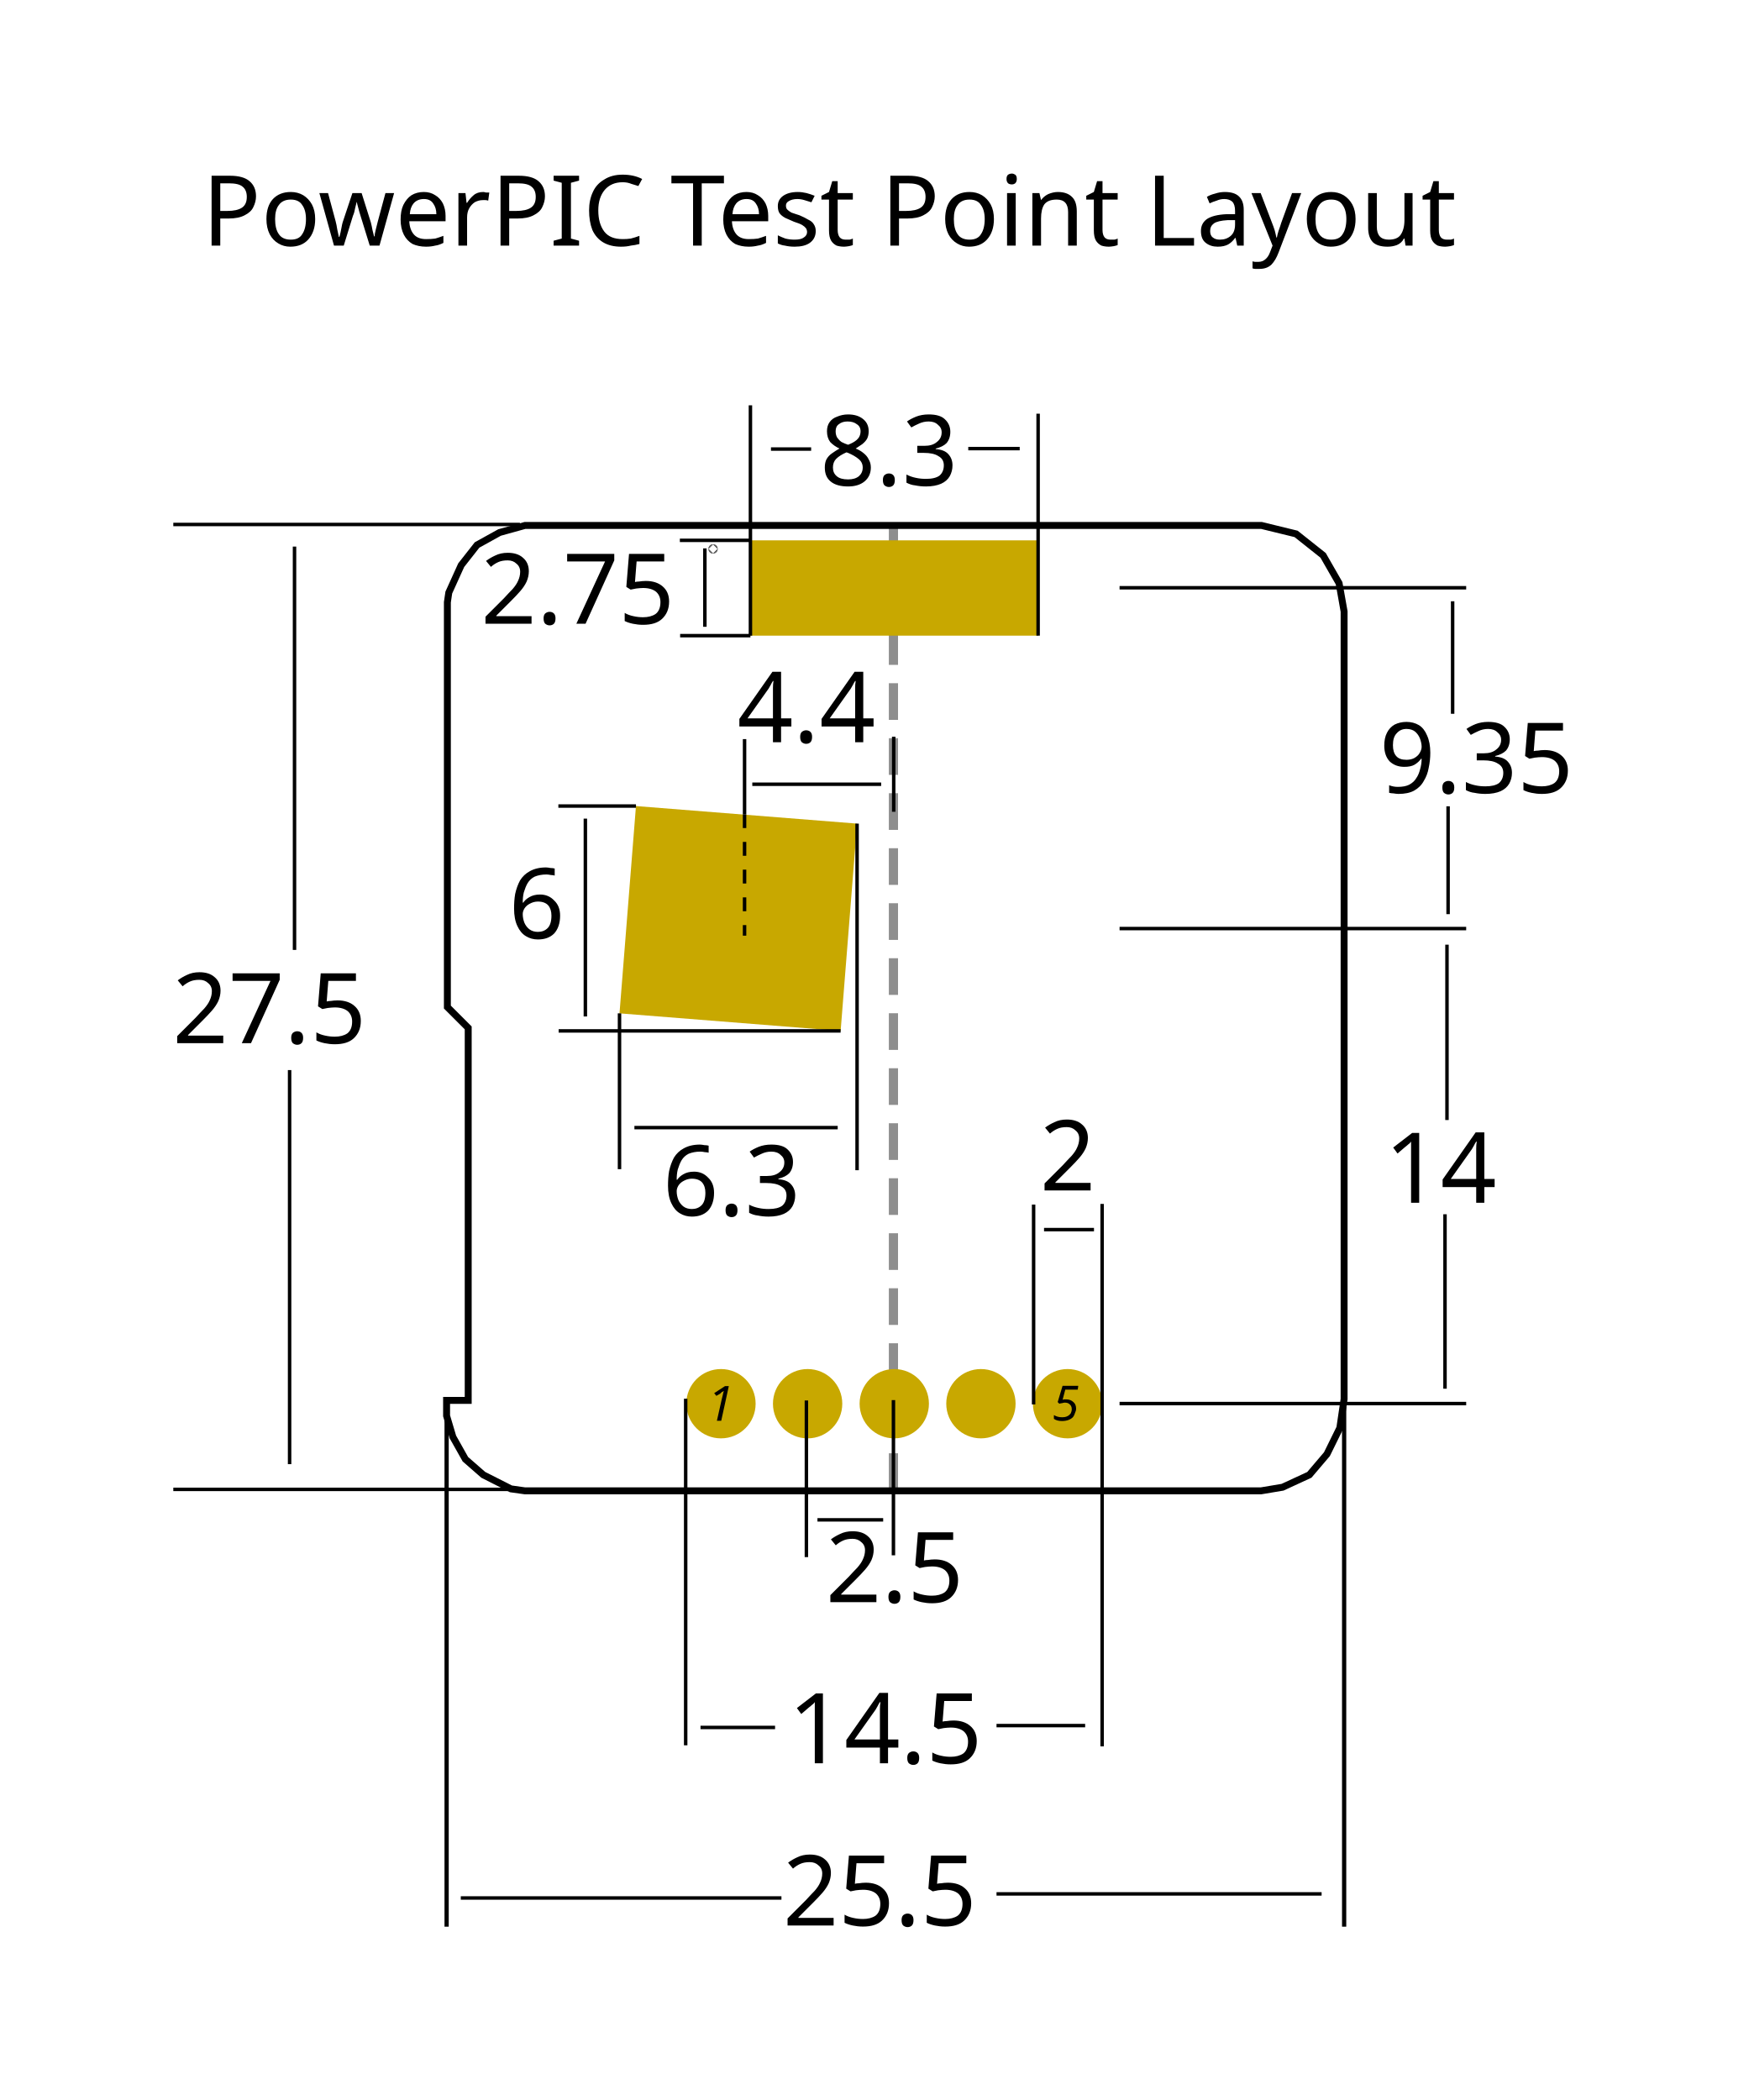
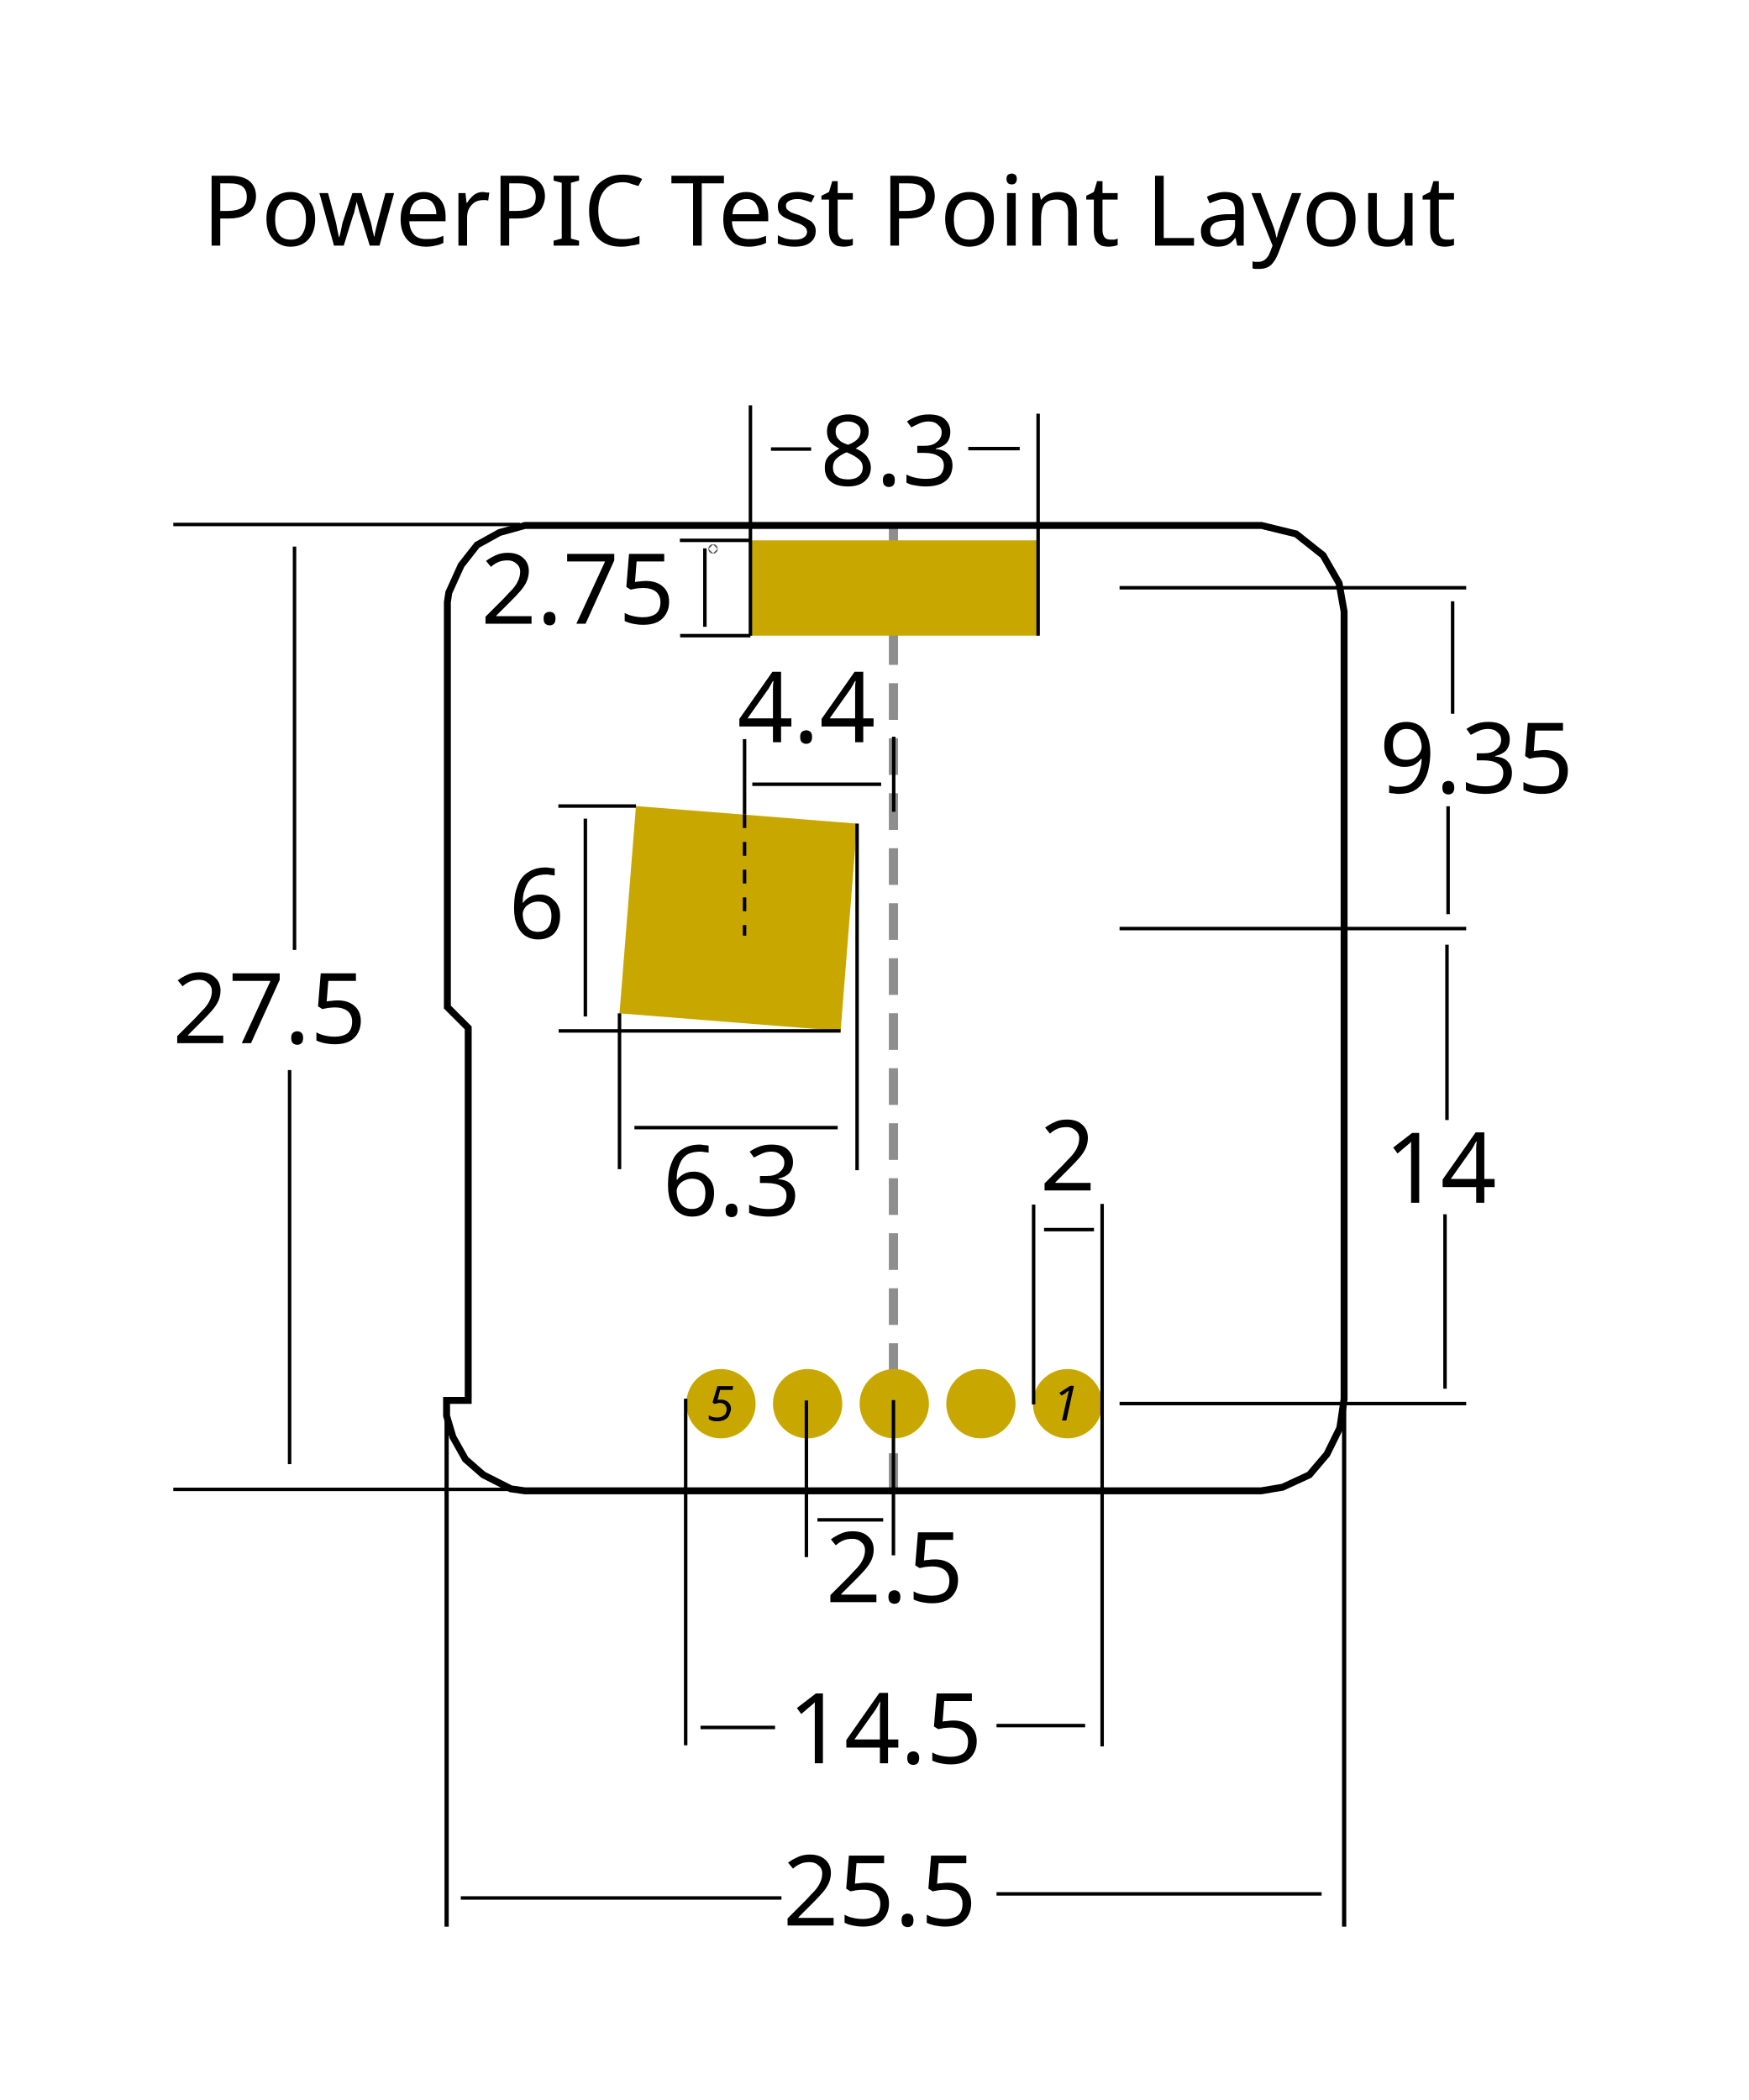
<svg xmlns="http://www.w3.org/2000/svg" id="svg5" version="1.1" viewBox="0 0 50.448 60.59" height="60.59mm" width="50.448mm">
  <defs id="defs2" />
  <g id="layer1" transform="translate(-50.2,-55.49975)">
    <path style="fill:none;stroke:#5d5d5d;stroke-width:0.265;stroke-linecap:butt;stroke-linejoin:miter;stroke-miterlimit:4;stroke-dasharray:1.058, 0.529;stroke-dashoffset:0;stroke-opacity:0.698" d="M 75.976,98.488 V 70.681" id="path3987" />
    <g id="g2267">
      <circle style="font-variation-settings:'wght' 800;fill:#c8a800;fill-opacity:1;stroke-width:1;stroke-linejoin:round" id="path848" cx="71" cy="96" r="1" />
      <circle style="font-variation-settings:'wght' 800;fill:#c8a800;fill-opacity:1;stroke-width:1;stroke-linejoin:round" id="path848-7" cx="73.5" cy="96" r="1" />
      <circle style="font-variation-settings:'wght' 800;fill:#c8a800;fill-opacity:1;stroke-width:1;stroke-linejoin:round" id="path848-8" cx="76" cy="96" r="1" />
      <circle style="font-variation-settings:'wght' 800;fill:#c8a800;fill-opacity:1;stroke-width:1;stroke-linejoin:round" id="path848-4" cx="78.5" cy="96" r="1" />
      <circle style="font-variation-settings:'wght' 800;fill:#c8a800;fill-opacity:1;stroke-width:1;stroke-linejoin:round" id="path848-5" cx="81" cy="96" r="1" />
    </g>
    <rect style="font-variation-settings:'wght' 800;fill:#c8a800;fill-opacity:1;stroke-width:1;stroke-linejoin:round" id="rect1409" width="6.4" height="6" x="74.568" y="73.082" transform="rotate(4.540991)" />
    <rect style="font-variation-settings:'wght' 800;fill:#c8a800;fill-opacity:1;stroke-width:1;stroke-linejoin:round" id="rect1513" width="8.3" height="2.75" x="71.85" y="71.09" />
    <path style="fill:none;stroke:#000000;stroke-width:0.2;stroke-linecap:butt;stroke-linejoin:miter;stroke-miterlimit:4;stroke-dasharray:none;stroke-opacity:1" d="m 63.107,72.876 v 11.68 l 0.601,0.601 v 10.747 h -0.624 v 0.445 l 0.182,0.611 0.361,0.642 0.515,0.45 0.799,0.405 0.404,0.057 h 21.236 l 0.621,-0.104 0.773,-0.357 0.507,-0.596 0.373,-0.759 0.123,-0.832 V 73.144 L 88.833,72.327 88.372,71.523 87.593,70.904 86.594,70.66 H 65.346 l -0.734,0.204 -0.648,0.359 -0.458,0.583 -0.358,0.791 z" id="path1743" />
    <path style="fill:none;stroke:#000000;stroke-width:0.1;stroke-linecap:butt;stroke-linejoin:miter;stroke-miterlimit:4;stroke-dasharray:none;stroke-opacity:1" d="M 81.997,90.236 V 105.887" id="path2395" />
    <path style="fill:none;stroke:#000000;stroke-width:0.1;stroke-linecap:butt;stroke-linejoin:miter;stroke-miterlimit:4;stroke-dasharray:none;stroke-opacity:1" d="m 69.982,95.856 v 10" id="path2395-0" />
    <path style="fill:none;stroke:#000000;stroke-width:0.122;stroke-linecap:butt;stroke-linejoin:miter;stroke-miterlimit:4;stroke-dasharray:none;stroke-opacity:1" d="m 63.085,96.089 v 15" id="path2395-0-30" />
    <path style="fill:none;stroke:#000000;stroke-width:0.1;stroke-linecap:butt;stroke-linejoin:miter;stroke-miterlimit:4;stroke-dasharray:none;stroke-opacity:1" d="m 73.465,95.907 v 4.519" id="path2395-0-6" />
    <path style="fill:none;stroke:#000000;stroke-width:0.1;stroke-linecap:butt;stroke-linejoin:miter;stroke-miterlimit:4;stroke-dasharray:none;stroke-opacity:1" d="m 75.976,95.896 v 4.478" id="path2395-0-3" />
    <path style="fill:none;stroke:#000000;stroke-width:0.1;stroke-linecap:butt;stroke-linejoin:miter;stroke-miterlimit:4;stroke-dasharray:none;stroke-opacity:1" d="m 80.02,90.255 v 5.765" id="path2395-0-2" />
    <path style="fill:none;stroke:#000000;stroke-width:0.1;stroke-linecap:butt;stroke-linejoin:miter;stroke-miterlimit:4;stroke-dasharray:none;stroke-opacity:1" d="m 74.927,79.263 v 10" id="path2395-0-0" />
    <path style="fill:none;stroke:#000000;stroke-width:0.1;stroke-linecap:butt;stroke-linejoin:miter;stroke-miterlimit:4;stroke-dasharray:none;stroke-opacity:1" d="m 68.073,84.737 v 4.496" id="path2395-0-61" />
    <path style="fill:none;stroke:#000000;stroke-width:0.1;stroke-linecap:butt;stroke-linejoin:miter;stroke-miterlimit:4;stroke-dasharray:none;stroke-opacity:1" d="M 68.548,78.756 H 66.309" id="path2395-0-61-7" />
    <path style="fill:none;stroke:#000000;stroke-width:0.1;stroke-linecap:butt;stroke-linejoin:miter;stroke-miterlimit:4;stroke-dasharray:none;stroke-opacity:1" d="M 71.681,78.991 V 76.825" id="path2395-0-61-7-74" />
    <path style="fill:none;stroke:#000000;stroke-width:0.1;stroke-linecap:butt;stroke-linejoin:miter;stroke-miterlimit:4;stroke-dasharray:none;stroke-opacity:1" d="M 75.984,78.921 V 76.755" id="path2395-0-61-7-74-4" />
    <path style="fill:none;stroke:#000000;stroke-width:0.1;stroke-linecap:butt;stroke-linejoin:miter;stroke-miterlimit:4;stroke-dasharray:none;stroke-opacity:1" d="m 80.15,67.436 v 6.404" id="path2395-0-5" />
    <path style="fill:none;stroke:#000000;stroke-width:0.1;stroke-linecap:butt;stroke-linejoin:miter;stroke-miterlimit:4;stroke-dasharray:none;stroke-opacity:1" d="m 71.85,67.194 v 6.646" id="path2395-0-54" />
    <path style="fill:none;stroke:#000000;stroke-width:0.1;stroke-linecap:butt;stroke-linejoin:miter;stroke-miterlimit:4;stroke-dasharray:none;stroke-opacity:1" d="M 71.85,73.84 H 69.822" id="path2395-0-61-7-5" />
    <path style="fill:none;stroke:#000000;stroke-width:0.1;stroke-linecap:butt;stroke-linejoin:miter;stroke-miterlimit:4;stroke-dasharray:none;stroke-opacity:1" d="M 71.85,71.09 H 69.814" id="path2395-0-61-7-69" />
    <path style="fill:none;stroke:#000000;stroke-width:0.1;stroke-linecap:butt;stroke-linejoin:miter;stroke-miterlimit:4;stroke-dasharray:none;stroke-opacity:1" d="m 92.5,95.996 h -10" id="path2395-0-61-7-3" />
    <path style="fill:none;stroke:#000000;stroke-width:0.1;stroke-linecap:butt;stroke-linejoin:miter;stroke-miterlimit:4;stroke-dasharray:none;stroke-opacity:1" d="m 92.5,82.291 h -10" id="path2395-0-61-7-7" />
    <path style="fill:none;stroke:#000000;stroke-width:0.1;stroke-linecap:butt;stroke-linejoin:miter;stroke-miterlimit:4;stroke-dasharray:none;stroke-opacity:1" d="m 92.5,72.458 h -10" id="path2395-0-61-7-4" />
    <path style="fill:none;stroke:#000000;stroke-width:0.1;stroke-linecap:butt;stroke-linejoin:miter;stroke-miterlimit:4;stroke-dasharray:none;stroke-opacity:1" d="m 65.2,70.632 h -10" id="path2395-0-61-7-52" />
    <path style="fill:none;stroke:#000000;stroke-width:0.1;stroke-linecap:butt;stroke-linejoin:miter;stroke-miterlimit:4;stroke-dasharray:none;stroke-opacity:1" d="m 65.2,98.472 h -10" id="path2395-0-61-7-54" />
    <path style="fill:none;stroke:#000000;stroke-width:0.1;stroke-linecap:butt;stroke-linejoin:miter;stroke-miterlimit:4;stroke-dasharray:none;stroke-dashoffset:0;stroke-opacity:1" d="m 74.452,85.244 c 0,0 -2.958,0 -4.437,0 m 0,0 c -0.121,0 -0.363,0 -0.363,0 h -0.382 m 0,0 h -2.953" id="path2395-0-61-7-6" />
    <path style="fill:none;stroke:#000000;stroke-width:0.1;stroke-linecap:butt;stroke-linejoin:miter;stroke-miterlimit:4;stroke-dasharray:0.4, 0.4;stroke-dashoffset:0;stroke-opacity:1" d="m 71.681,78.991 v 3.505" id="path4812" />
    <path style="fill:none;stroke:#000000;stroke-width:0.122;stroke-linecap:butt;stroke-linejoin:miter;stroke-miterlimit:4;stroke-dasharray:none;stroke-opacity:1" d="M 88.979,96.089 V 111.089" id="path2395-0-7" />
    <text xml:space="preserve" style="font-style:normal;font-weight:normal;font-size:10.583px;line-height:1.25;font-family:sans-serif;fill:#000000;fill-opacity:1;stroke:none;stroke-width:0.265" x="106.836" y="93.103" id="text10399">
      <tspan id="tspan10397" style="stroke-width:0.265" x="106.836" y="93.103" />
    </text>
    <text xml:space="preserve" style="font-size:2.822px;line-height:1.25;font-family:sans-serif;stroke-width:0.265" x="90.145" y="90.205" id="text12899">
      <tspan id="tspan12897" style="stroke-width:0.265" x="90.145" y="90.205">14</tspan>
      <tspan style="stroke-width:0.265" x="90.145" y="93.733" id="tspan12901" />
    </text>
    <text xml:space="preserve" style="font-size:2.822px;line-height:1.25;font-family:sans-serif;stroke-width:0.265" x="89.998" y="78.377" id="text14885">
      <tspan id="tspan14883" style="stroke-width:0.265" x="89.998" y="78.377">9.35</tspan>
      <tspan style="stroke-width:0.265" x="89.998" y="81.905" id="tspan14887" />
    </text>
    <text xml:space="preserve" style="font-size:2.822px;line-height:1.25;font-family:sans-serif;stroke-width:0.265" x="80.196" y="89.848" id="text19291">
      <tspan id="tspan19289" style="stroke-width:0.265" x="80.196" y="89.848">2</tspan>
    </text>
    <text xml:space="preserve" style="font-size:2.822px;line-height:1.25;font-family:sans-serif;stroke-width:0.265" x="74.017" y="101.726" id="text23849">
      <tspan id="tspan23847" style="stroke-width:0.265" x="74.017" y="101.726">2.5</tspan>
    </text>
    <text xml:space="preserve" style="font-size:2.822px;line-height:1.25;font-family:sans-serif;stroke-width:0.265" x="64.875" y="82.577" id="text29823">
      <tspan id="tspan29821" style="stroke-width:0.265" x="64.875" y="82.577">6</tspan>
    </text>
    <text xml:space="preserve" style="font-size:2.822px;line-height:1.25;font-family:sans-serif;stroke-width:0.265" x="69.318" y="90.573" id="text31675">
      <tspan id="tspan31673" style="stroke-width:0.265" x="69.318" y="90.573">6.3</tspan>
    </text>
    <text xml:space="preserve" style="font-size:2.822px;line-height:1.25;font-family:sans-serif;stroke-width:0.265" x="55.171" y="85.597" id="text37883">
      <tspan id="tspan37881" style="stroke-width:0.265" x="55.171" y="85.597">27.5</tspan>
      <tspan style="stroke-width:0.265" x="55.171" y="89.124" id="tspan37885" />
    </text>
    <text xml:space="preserve" style="font-size:2.822px;line-height:1.25;font-family:sans-serif;stroke-width:0.265" x="72.782" y="111.055" id="text39473">
      <tspan id="tspan39471" style="stroke-width:0.265" x="72.782" y="111.055">25.5</tspan>
    </text>
    <text xml:space="preserve" style="font-size:2.822px;line-height:1.25;font-family:sans-serif;stroke-width:0.265" x="72.943" y="106.376" id="text53175">
      <tspan id="tspan53173" style="stroke-width:0.265" x="72.943" y="106.376">14.5</tspan>
    </text>
    <text xml:space="preserve" style="font-size:2.822px;line-height:1.25;font-family:sans-serif;stroke-width:0.265" x="73.855" y="69.506" id="text58315">
      <tspan id="tspan58313" style="stroke-width:0.265" x="73.855" y="69.506">8.3</tspan>
    </text>
    <text xml:space="preserve" style="font-size:2.822px;line-height:1.25;font-family:sans-serif;stroke-width:0.265" x="64.068" y="73.496" id="text60101">
      <tspan id="tspan60099" style="stroke-width:0.265" x="64.068" y="73.496">2.75</tspan>
    </text>
    <text xml:space="preserve" style="font-size:2.822px;line-height:1.25;font-family:sans-serif;stroke-width:0.265" x="71.468" y="76.914" id="text68565">
      <tspan id="tspan68563" style="stroke-width:0.265" x="71.468" y="76.914">4.4</tspan>
    </text>
    <path style="fill:none;stroke:#000000;stroke-width:0.1;stroke-linecap:butt;stroke-linejoin:miter;stroke-miterlimit:4;stroke-dasharray:none;stroke-opacity:1" d="m 91.889,90.534 v 5.033" id="path69616" />
    <path style="fill:none;stroke:#000000;stroke-width:0.1;stroke-linecap:butt;stroke-linejoin:miter;stroke-miterlimit:4;stroke-dasharray:none;stroke-opacity:1" d="M 91.946,87.815 V 82.756" id="path69618" />
    <path style="fill:none;stroke:#000000;stroke-width:0.1;stroke-linecap:butt;stroke-linejoin:miter;stroke-miterlimit:4;stroke-dasharray:none;stroke-opacity:1" d="m 91.978,78.763 v 3.112" id="path69620" />
    <path style="fill:none;stroke:#000000;stroke-width:0.1;stroke-linecap:butt;stroke-linejoin:miter;stroke-miterlimit:4;stroke-dasharray:none;stroke-opacity:1" d="M 92.109,76.094 V 72.848" id="path69622" />
    <path style="fill:none;stroke:#000000;stroke-width:0.1;stroke-linecap:butt;stroke-linejoin:miter;stroke-miterlimit:4;stroke-dasharray:none;stroke-opacity:1" d="m 78.135,68.443 h 1.484" id="path69624" />
    <path style="fill:none;stroke:#000000;stroke-width:0.1;stroke-linecap:butt;stroke-linejoin:miter;stroke-miterlimit:4;stroke-dasharray:none;stroke-opacity:1" d="M 73.602,68.456 H 72.443" id="path69626" />
    <path style="fill:none;stroke:#000000;stroke-width:0.1;stroke-linecap:butt;stroke-linejoin:miter;stroke-miterlimit:4;stroke-dasharray:none;stroke-opacity:1" d="m 71.904,78.127 h 3.718" id="path69630" />
    <path style="fill:none;stroke:#000000;stroke-width:0.1;stroke-linecap:butt;stroke-linejoin:miter;stroke-miterlimit:4;stroke-dasharray:none;stroke-opacity:1" d="m 67.088,79.119 v 5.708" id="path69632" />
    <path style="fill:none;stroke:#000000;stroke-width:0.1;stroke-linecap:butt;stroke-linejoin:miter;stroke-miterlimit:4;stroke-dasharray:none;stroke-opacity:1" d="m 68.503,88.034 h 5.865" id="path69634" />
    <path style="fill:none;stroke:#000000;stroke-width:0.1;stroke-linecap:butt;stroke-linejoin:miter;stroke-miterlimit:4;stroke-dasharray:none;stroke-opacity:1" d="m 70.41,105.341 h 2.151" id="path69636" />
    <path style="fill:none;stroke:#000000;stroke-width:0.1;stroke-linecap:butt;stroke-linejoin:miter;stroke-miterlimit:4;stroke-dasharray:none;stroke-opacity:1" d="m 78.95,105.287 h 2.557" id="path69638" />
    <path style="fill:none;stroke:#000000;stroke-width:0.1;stroke-linecap:butt;stroke-linejoin:miter;stroke-miterlimit:4;stroke-dasharray:none;stroke-opacity:1" d="m 73.784,99.351 h 1.896" id="path69640" />
    <path style="fill:none;stroke:#000000;stroke-width:0.1;stroke-linecap:butt;stroke-linejoin:miter;stroke-miterlimit:4;stroke-dasharray:none;stroke-opacity:1" d="m 80.321,90.977 h 1.441" id="path69642" />
    <path style="fill:none;stroke:#000000;stroke-width:0.1;stroke-linecap:butt;stroke-linejoin:miter;stroke-miterlimit:4;stroke-dasharray:none;stroke-opacity:1" d="M 72.745,110.261 H 63.494" id="path69644" />
    <path style="fill:none;stroke:#000000;stroke-width:0.1;stroke-linecap:butt;stroke-linejoin:miter;stroke-miterlimit:4;stroke-dasharray:none;stroke-opacity:1" d="m 78.95,110.143 h 9.379" id="path69646" />
    <path style="fill:none;stroke:#000000;stroke-width:0.1;stroke-linecap:butt;stroke-linejoin:miter;stroke-miterlimit:4;stroke-dasharray:none;stroke-opacity:1" d="M 58.555,86.374 V 97.744" id="path69648" />
    <path style="fill:none;stroke:#000000;stroke-width:0.1;stroke-linecap:butt;stroke-linejoin:miter;stroke-miterlimit:4;stroke-dasharray:none;stroke-opacity:1" d="M 58.697,82.907 V 71.27" id="path69650" />
    <circle id="path69940" style="fill:#c8a800;stroke:#5d5d5d;stroke-width:0.265" cx="70.772" cy="71.337" r="0.001" />
    <circle id="path69942" style="fill:#c8a800;stroke:#5d5d5d;stroke-width:0.265" cx="70.772" cy="71.337" r="0.001" />
    <path style="fill:none;stroke:#000000;stroke-width:0.1;stroke-linecap:butt;stroke-linejoin:miter;stroke-miterlimit:4;stroke-dasharray:none;stroke-opacity:1" d="m 70.536,71.322 v 2.262" id="path70057" />
    <text xml:space="preserve" style="font-size:2.822px;line-height:1.25;font-family:sans-serif;text-align:center;text-anchor:middle;stroke-width:0.265" x="75.951" y="62.588" id="text83458">
      <tspan id="tspan83456" style="text-align:center;text-anchor:middle;stroke-width:0.265" x="75.951" y="62.588">PowerPIC Test Point Layout</tspan>
    </text>
    <text xml:space="preserve" style="font-style:italic;font-variant:normal;font-weight:normal;font-stretch:normal;font-size:1.411px;line-height:1.25;font-family:sans-serif;-inkscape-font-specification:'sans-serif Italic';stroke-width:0.265" x="70.601" y="96.492" id="text90378">
-       <tspan id="tspan90376" style="font-style:italic;font-variant:normal;font-weight:normal;font-stretch:normal;font-size:1.411px;font-family:sans-serif;-inkscape-font-specification:'sans-serif Italic';stroke-width:0.265" x="70.601" y="96.492">1</tspan>
+       <tspan id="tspan90376" style="font-style:italic;font-variant:normal;font-weight:normal;font-stretch:normal;font-size:1.411px;font-family:sans-serif;-inkscape-font-specification:'sans-serif Italic';stroke-width:0.265" x="70.601" y="96.492">5</tspan>
    </text>
    <text xml:space="preserve" style="font-style:italic;font-variant:normal;font-weight:normal;font-stretch:normal;font-size:1.411px;line-height:1.25;font-family:sans-serif;-inkscape-font-specification:'sans-serif Italic';stroke-width:0.265" x="80.557" y="96.484" id="text98174-2">
-       <tspan id="tspan98172-26" style="font-style:italic;font-variant:normal;font-weight:normal;font-stretch:normal;font-size:1.411px;font-family:sans-serif;-inkscape-font-specification:'sans-serif Italic';stroke-width:0.265" x="80.557" y="96.484">5</tspan>
-       <tspan style="font-style:italic;font-variant:normal;font-weight:normal;font-stretch:normal;font-size:1.411px;font-family:sans-serif;-inkscape-font-specification:'sans-serif Italic';stroke-width:0.265" x="80.557" y="98.248" id="tspan99998-10" />
+       <tspan id="tspan98172-26" style="font-style:italic;font-variant:normal;font-weight:normal;font-stretch:normal;font-size:1.411px;font-family:sans-serif;-inkscape-font-specification:'sans-serif Italic';stroke-width:0.265" x="80.557" y="96.484">1</tspan>
+       <tspan style="font-style:italic;font-variant:normal;font-weight:normal;font-stretch:normal;font-size:1.411px;font-family:sans-serif;-inkscape-font-specification:'sans-serif Italic';stroke-width:0.265" x="80.557" y="98.248" id="tspan104525" />
+       <tspan style="font-style:italic;font-variant:normal;font-weight:normal;font-stretch:normal;font-size:1.411px;font-family:sans-serif;-inkscape-font-specification:'sans-serif Italic';stroke-width:0.265" x="80.557" y="100.012" id="tspan99998-10" />
    </text>
  </g>
</svg>
